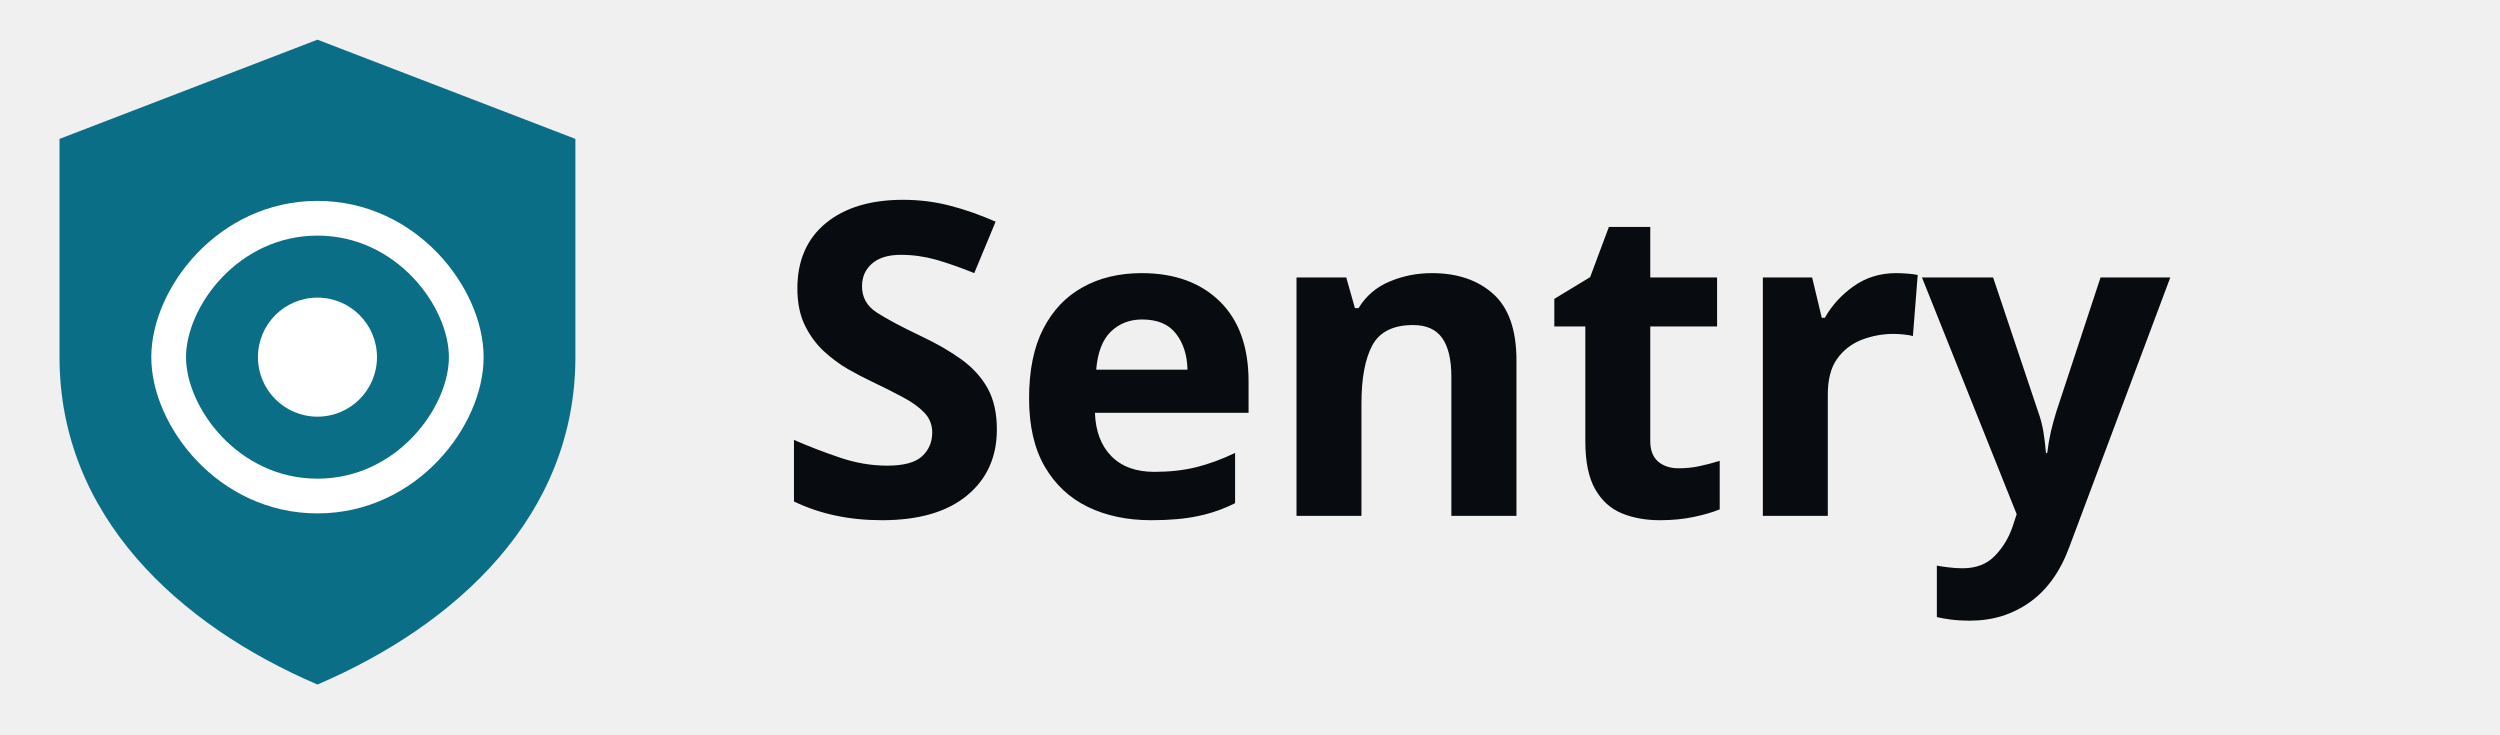
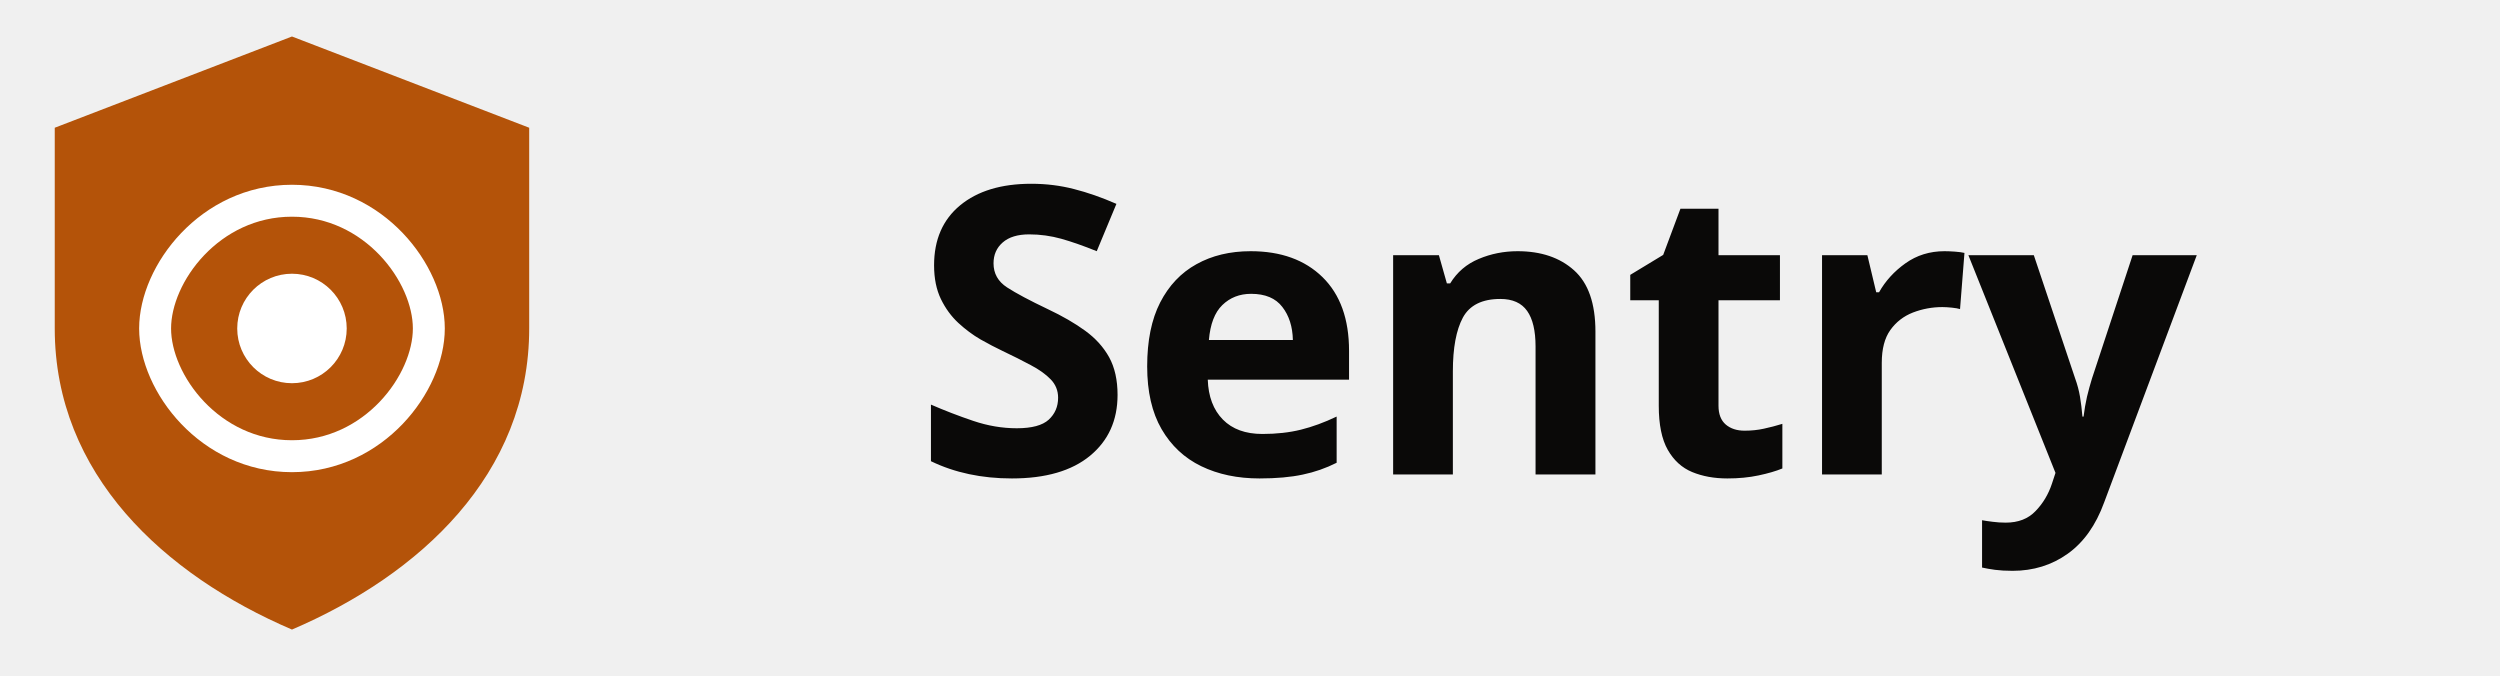
- <svg xmlns="http://www.w3.org/2000/svg" viewBox="0 0 252 74" width="252" height="74" role="img">
+ <svg xmlns="http://www.w3.org/2000/svg" viewBox="0 0 274 74" width="274" height="74" role="img">
  <g>
-     <path d="M32 4 L58 14 V36 C58 52 46 63 32 69 C18 63 6 52 6 36 V14 Z" fill="#0b6e87" />
+     <path d="M32 4 L58 14 V36 C58 52 46 63 32 69 C18 63 6 52 6 36 V14 Z" fill="#b45309" />
    <path d="M32 22 C41 22 47 30 47 36 C47 42 41 50 32 50 C23 50 17 42 17 36 C17 30 23 22 32 22 Z" fill="none" stroke="#ffffff" stroke-width="3.5" />
    <circle class="sentinel-eye" cx="32" cy="36" r="6" fill="#ffffff" />
  </g>
-   <text x="78" y="52" font-family="Space Grotesk, Poppins, system-ui, sans-serif" font-size="44" font-weight="700" letter-spacing="-0.5" fill="#080c11">Sentry</text>
+   <text x="100" y="52" font-family="Space Grotesk, Poppins, system-ui, sans-serif" font-size="44" font-weight="700" letter-spacing="-0.5" fill="#0a0908">Sentry</text>
</svg>
